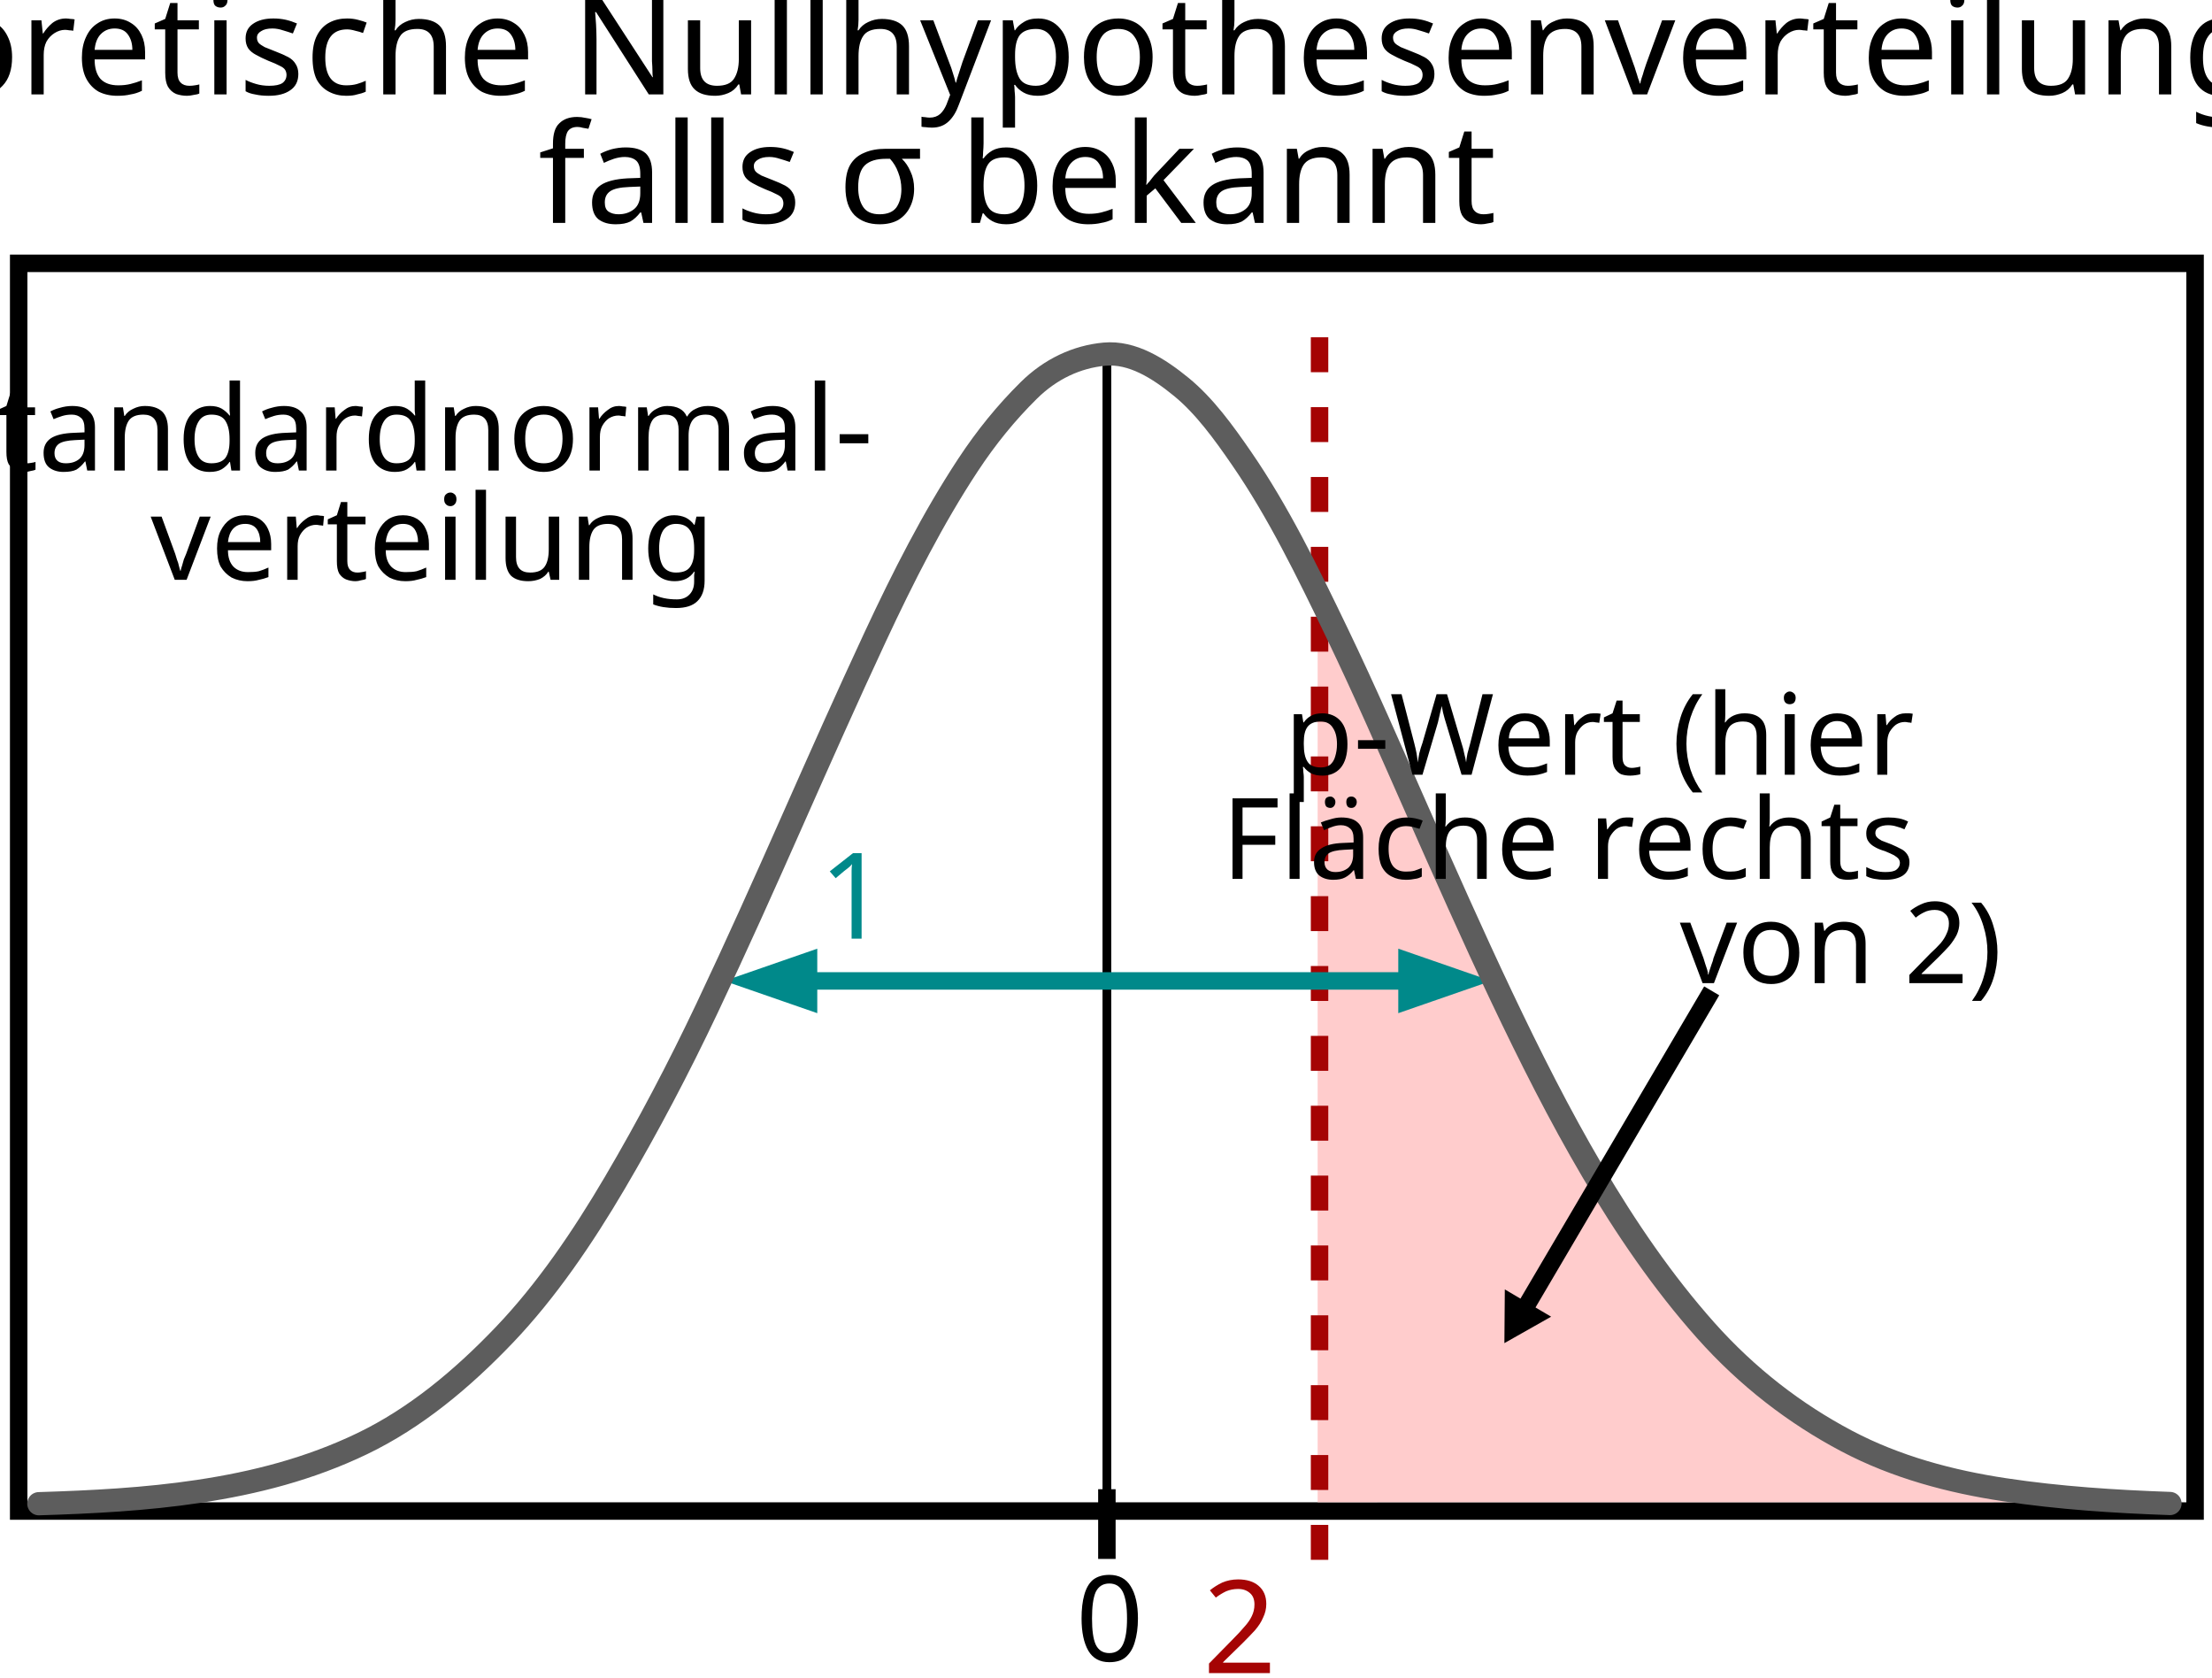
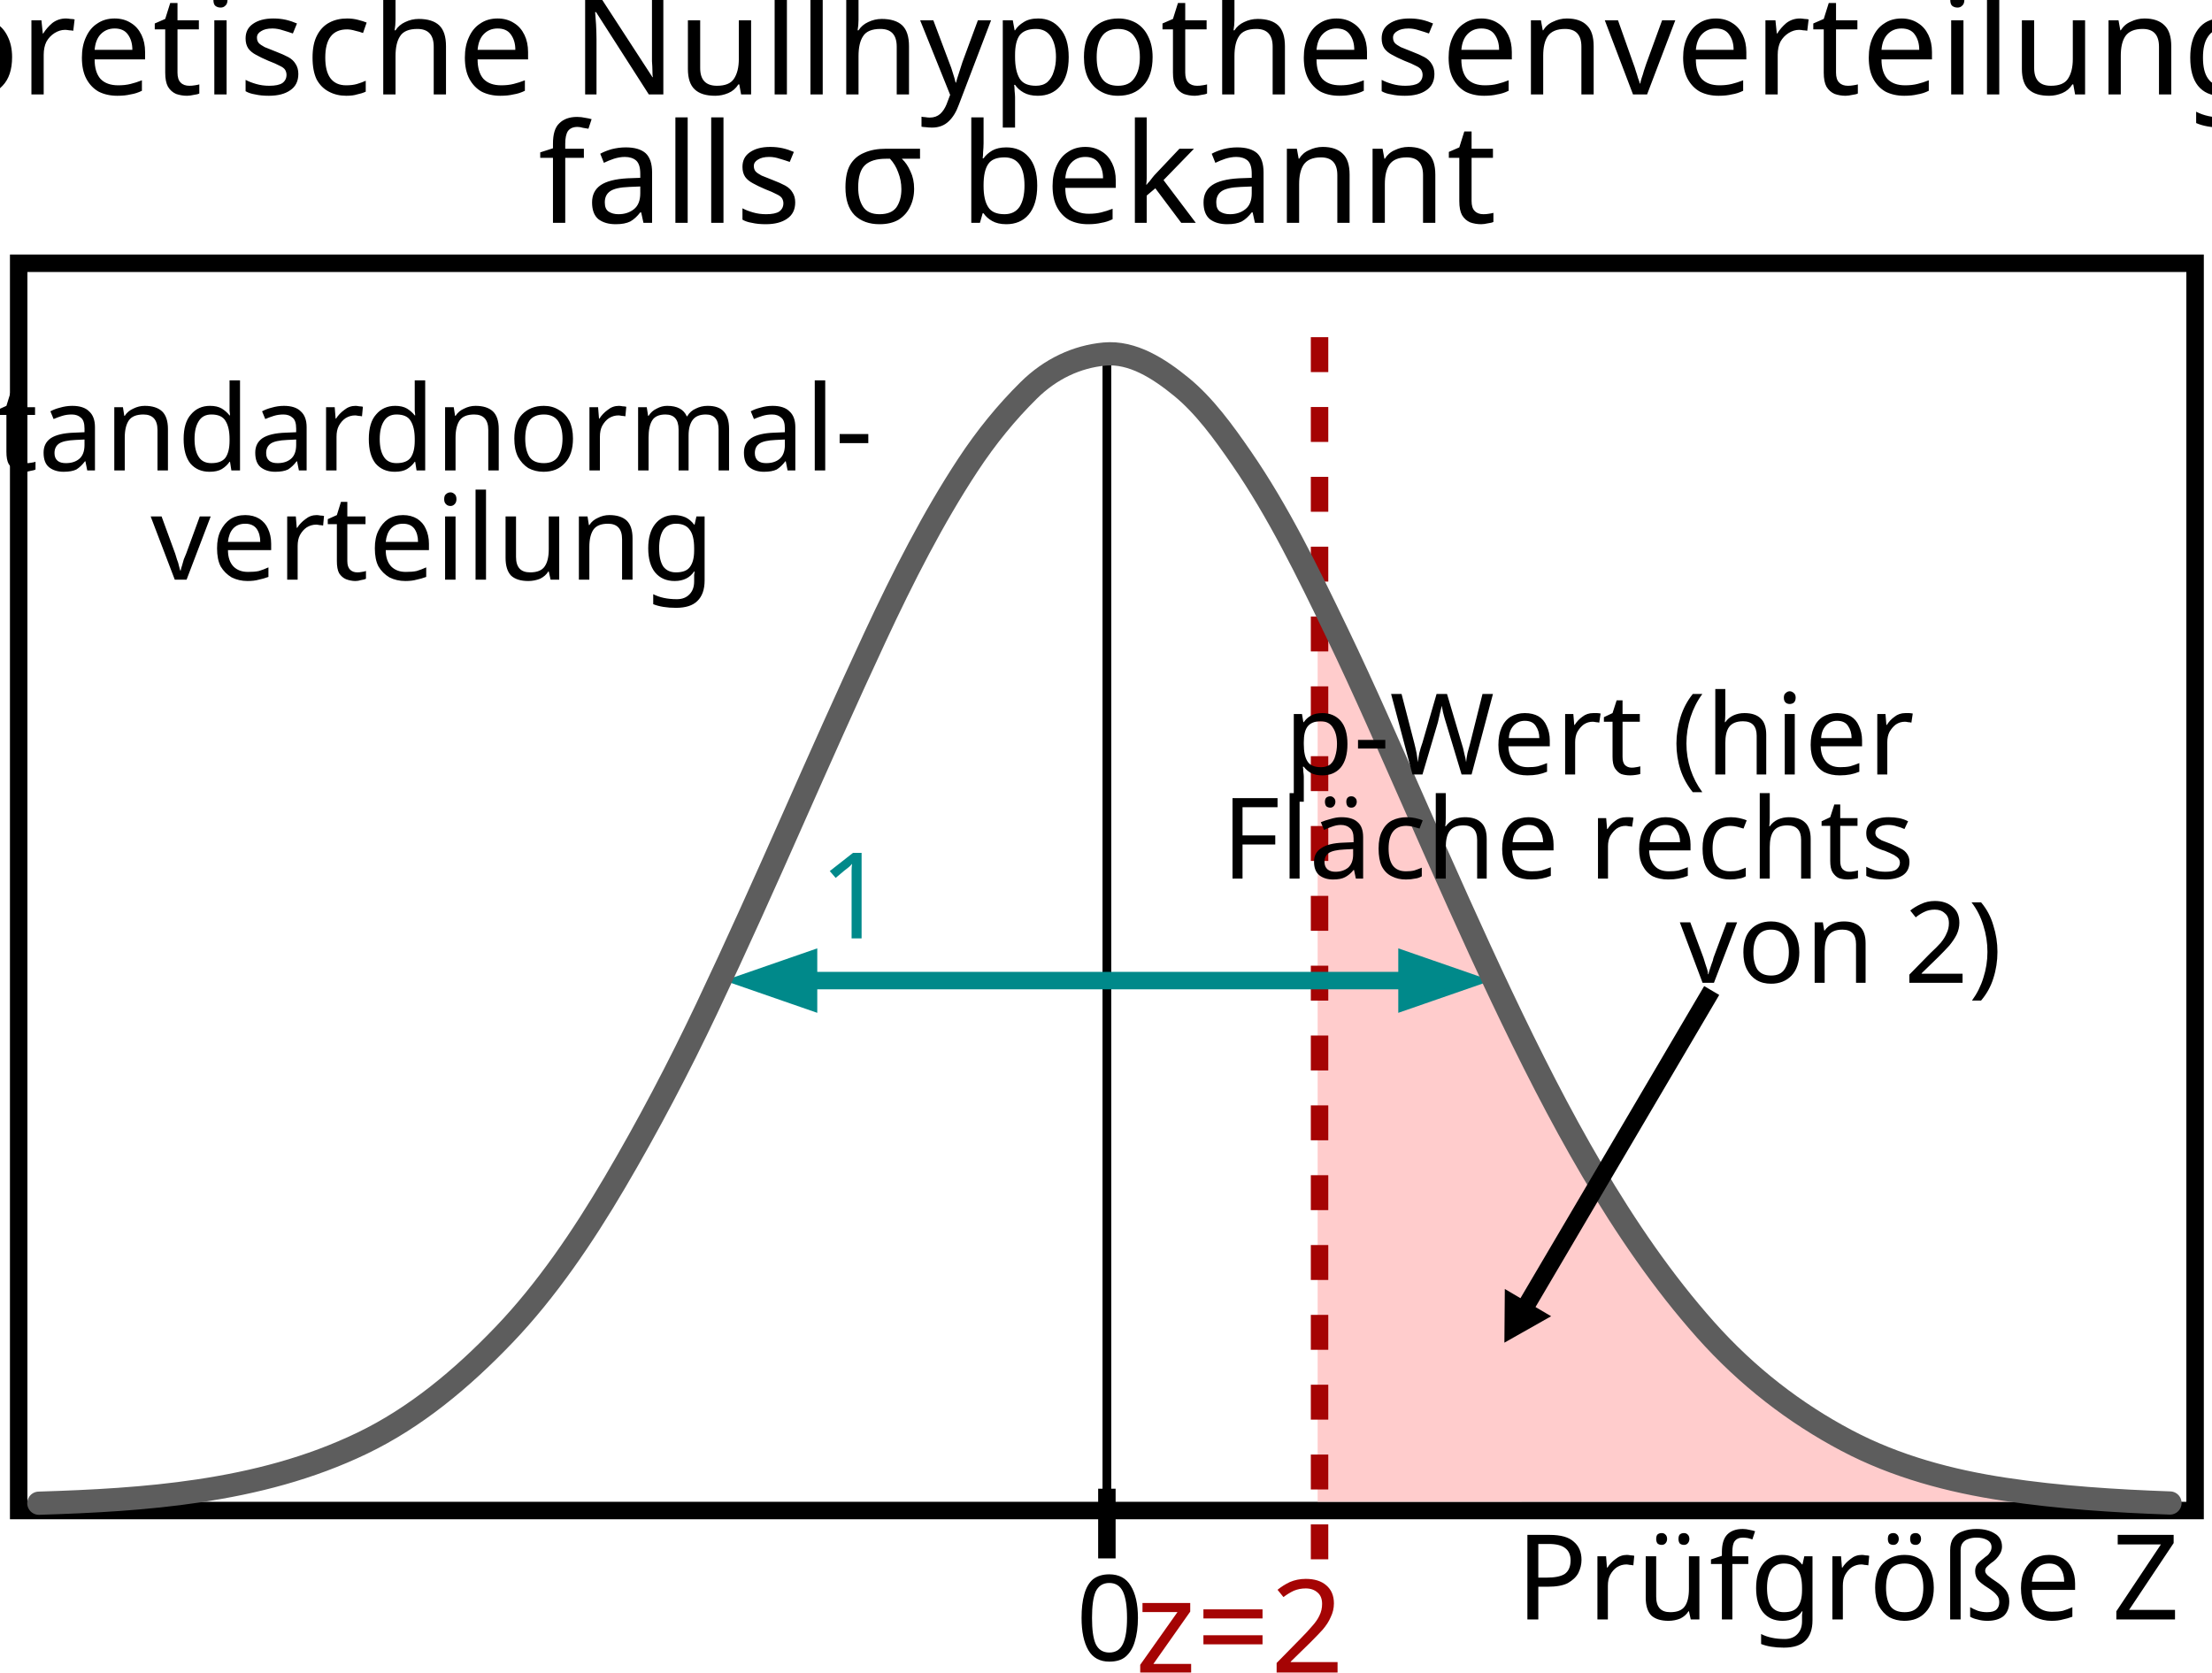
- <svg xmlns="http://www.w3.org/2000/svg" width="76.011mm" height="57.631mm" viewBox="0 0 76.011 57.631" version="1.1" id="svg1">
+ <svg xmlns="http://www.w3.org/2000/svg" width="76.011mm" height="57.479mm" viewBox="0 0 76.011 57.479" version="1.1" id="svg1">
  <defs id="defs1">
    <marker style="overflow:visible" id="Triangle" refX="0" refY="0" orient="auto-start-reverse" markerWidth="0.5" markerHeight="0.6" viewBox="0 0 1 1" preserveAspectRatio="xMidYMid">
      <path transform="scale(0.5)" style="fill:context-stroke;fill-rule:evenodd;stroke:context-stroke;stroke-width:1pt" d="M 5.77,0 -2.88,5 V -5 Z" id="path135" />
    </marker>
    <clipPath clipPathUnits="userSpaceOnUse" id="clipPath93">
      <path fill="none" stroke="#0071bc" stroke-width="0.198" stroke-linecap="round" stroke-linejoin="round" stroke-miterlimit="10" d="m 102.141,153.034 c 1.831,-0.057 3.669,-0.15 5.488,-0.423 1.926,-0.289 3.818,-0.77 5.632,-1.644 1.807,-0.871 3.404,-2.192 4.88,-3.737 1.435,-1.501 2.69,-3.345 3.794,-5.222 1.136,-1.931 2.19,-3.933 3.167,-5.996 1.007,-2.124 1.972,-4.278 2.929,-6.438 0.938,-2.118 1.877,-4.232 2.852,-6.323 0.953,-2.044 1.983,-4.074 3.189,-5.905 0.625,-0.948 1.313,-1.794 2.084,-2.556 0.75,-0.742 1.655,-1.16 2.602,-1.248 0.961,-0.089 1.872,0.496 2.647,1.13 0.792,0.649 1.452,1.561 2.064,2.45 1.263,1.83 2.278,3.917 3.272,5.979 0.963,1.999 1.853,4.053 2.756,6.094 0.951,2.15 1.902,4.3 2.905,6.414 0.973,2.051 1.992,4.076 3.123,5.998 1.16,1.972 2.431,3.826 3.89,5.467 1.435,1.612 3.073,2.869 4.849,3.807 1.709,0.903 3.584,1.395 5.422,1.672 1.889,0.285 3.785,0.406 5.687,0.474" id="path94" style="fill:#ffcccc;fill-opacity:1;stroke:#5d5d5d;stroke-width:0.798;stroke-dasharray:none;stroke-opacity:1" />
    </clipPath>
    <marker style="overflow:visible" id="marker55" refX="0" refY="0" orient="auto-start-reverse" markerWidth="1" markerHeight="0.6" viewBox="0 0 1 1" preserveAspectRatio="none">
      <path transform="scale(0.5)" style="fill:context-stroke;fill-rule:evenodd;stroke:context-stroke;stroke-width:1pt" d="M 5.77,0 -2.88,5 V -5 Z" id="path55" />
    </marker>
    <marker style="overflow:visible" id="marker56" refX="0" refY="0" orient="auto-start-reverse" markerWidth="1" markerHeight="0.6" viewBox="0 0 1 1" preserveAspectRatio="none">
      <path transform="scale(0.5)" style="fill:context-stroke;fill-rule:evenodd;stroke:context-stroke;stroke-width:1pt" d="M 5.77,0 -2.88,5 V -5 Z" id="path56" />
    </marker>
    <g id="g69-0">
      <symbol overflow="visible" id="symbol50-6">
        <path style="stroke:none" d="" id="path50-2" />
      </symbol>
      <symbol overflow="visible" id="symbol51-6">
        <path style="stroke:none" d="M 4.281,-5.578 V -5.875 H 0.688 v 0.297 z m 0,0" id="path51-1" />
      </symbol>
      <symbol overflow="visible" id="symbol52-8">
        <path style="stroke:none" d="" id="path52-7" />
      </symbol>
      <symbol overflow="visible" id="symbol53-9">
        <path style="stroke:none" d="M 4.828,-4.094 4,-6.078 c -0.031,-0.078 -0.047,-0.125 -0.047,-0.125 0,-0.062 0.156,-0.25 0.578,-0.297 0.109,-0.016 0.203,-0.016 0.203,-0.188 0,-0.125 -0.125,-0.125 -0.156,-0.125 -0.406,0 -0.828,0.031 -1.25,0.031 -0.25,0 -0.859,-0.031 -1.109,-0.031 -0.062,0 -0.188,0 -0.188,0.203 C 2.031,-6.5 2.141,-6.5 2.266,-6.5 c 0.594,0 0.656,0.094 0.75,0.312 l 1.172,2.781 -2.109,2.266 -0.125,0.109 C 1.469,-0.5 1,-0.344 0.484,-0.312 c -0.125,0.016 -0.219,0.016 -0.219,0.203 0,0.016 0,0.109 0.141,0.109 0.297,0 0.625,-0.031 0.922,-0.031 C 1.703,-0.031 2.094,0 2.453,0 2.516,0 2.625,0 2.625,-0.203 2.625,-0.297 2.531,-0.312 2.516,-0.312 c -0.094,0 -0.406,-0.031 -0.406,-0.312 0,-0.156 0.156,-0.312 0.266,-0.438 L 3.406,-2.141 4.297,-3.125 l 1,2.391 c 0.047,0.109 0.062,0.109 0.062,0.141 0,0.078 -0.203,0.25 -0.578,0.281 C 4.672,-0.297 4.578,-0.297 4.578,-0.125 4.578,0 4.688,0 4.719,0 5,0 5.703,-0.031 5.984,-0.031 6.234,-0.031 6.844,0 7.094,0 c 0.062,0 0.188,0 0.188,-0.188 0,-0.125 -0.109,-0.125 -0.188,-0.125 -0.656,0 -0.688,-0.031 -0.859,-0.438 C 5.859,-1.672 5.188,-3.234 4.953,-3.828 5.625,-4.531 6.672,-5.719 7,-5.984 7.281,-6.234 7.672,-6.469 8.266,-6.5 c 0.125,-0.016 0.219,-0.016 0.219,-0.203 0,0 0,-0.109 -0.125,-0.109 -0.297,0 -0.641,0.031 -0.938,0.031 -0.375,0 -0.75,-0.031 -1.109,-0.031 -0.062,0 -0.188,0 -0.188,0.203 0,0.062 0.047,0.094 0.109,0.109 0.094,0.016 0.406,0.031 0.406,0.312 0,0.141 -0.109,0.266 -0.188,0.359 z m 0,0" id="path53-2" />
      </symbol>
      <symbol overflow="visible" id="symbol54-0">
        <path style="stroke:none" d="" id="path54-2" />
      </symbol>
      <symbol overflow="visible" id="symbol59-3">
        <path style="stroke:none" d="m 5.734,-2.109 c 0,-0.609 -0.312,-0.969 -1.047,-0.969 -0.562,0 -0.938,0.297 -1.125,0.656 -0.141,-0.5 -0.516,-0.656 -1.016,-0.656 -0.578,0 -0.938,0.312 -1.141,0.688 v -0.688 L 0.375,-3 v 0.25 c 0.469,0 0.531,0.047 0.531,0.391 v 1.812 C 0.906,-0.25 0.828,-0.25 0.375,-0.25 V 0 C 0.391,0 0.875,-0.031 1.172,-0.031 1.422,-0.031 1.906,0 1.969,0 v -0.25 c -0.453,0 -0.516,0 -0.516,-0.297 V -1.812 c 0,-0.719 0.578,-1.062 1.031,-1.062 0.484,0 0.547,0.375 0.547,0.734 v 1.594 C 3.031,-0.25 2.969,-0.25 2.516,-0.25 V 0 C 2.531,0 3.016,-0.031 3.312,-0.031 3.562,-0.031 4.047,0 4.109,0 v -0.25 c -0.453,0 -0.516,0 -0.516,-0.297 V -1.812 c 0,-0.719 0.578,-1.062 1.031,-1.062 0.484,0 0.547,0.375 0.547,0.734 v 1.594 C 5.172,-0.25 5.109,-0.25 4.656,-0.25 V 0 c 0.016,0 0.5,-0.031 0.797,-0.031 C 5.703,-0.031 6.188,0 6.25,0 v -0.25 c -0.453,0 -0.516,0 -0.516,-0.297 z m 0,0" id="path59-7" />
      </symbol>
      <symbol overflow="visible" id="symbol61-5">
        <path style="stroke:none" d="m 3.062,-1.594 c 0.156,0 0.203,0 0.203,-0.141 0,-0.625 -0.344,-1.375 -1.391,-1.375 -0.906,0 -1.609,0.719 -1.609,1.578 0,0.891 0.781,1.594 1.703,1.594 0.938,0 1.297,-0.75 1.297,-0.906 0,-0.016 -0.016,-0.094 -0.125,-0.094 -0.094,0 -0.109,0.047 -0.125,0.109 -0.219,0.562 -0.75,0.672 -1,0.672 C 1.688,-0.156 1.375,-0.297 1.172,-0.562 0.906,-0.891 0.906,-1.312 0.906,-1.594 Z M 0.906,-1.766 C 0.984,-2.75 1.609,-2.906 1.875,-2.906 c 0.859,0 0.891,0.969 0.906,1.141 z m 0,0" id="path61-9" />
      </symbol>
      <symbol overflow="visible" id="symbol62-2">
        <path style="stroke:none" d="m 2.484,-4.766 v 0.25 C 2.953,-4.516 3,-4.453 3,-4.125 v 1.453 c -0.25,-0.25 -0.594,-0.406 -0.969,-0.406 -0.938,0 -1.703,0.703 -1.703,1.578 0,0.875 0.734,1.562 1.609,1.562 0.578,0 0.922,-0.297 1.031,-0.422 V 0.062 L 4.047,0 V -0.25 C 3.578,-0.25 3.531,-0.297 3.531,-0.641 V -4.844 Z m 0.484,4.031 C 2.797,-0.406 2.438,-0.125 1.984,-0.125 1.594,-0.125 1.312,-0.359 1.172,-0.562 1.031,-0.766 0.953,-1.047 0.953,-1.484 c 0,-0.172 0,-0.688 0.281,-1.016 0.281,-0.312 0.625,-0.375 0.828,-0.375 0.328,0 0.641,0.156 0.828,0.406 0.078,0.109 0.078,0.109 0.078,0.25 z m 0,0" id="path62-2" />
      </symbol>
      <symbol overflow="visible" id="symbol63-8">
        <path style="stroke:none" d="m 1.938,1.094 c -0.453,0 -0.516,0 -0.516,-0.297 v -1.125 C 1.453,-0.297 1.781,0.062 2.359,0.062 3.281,0.062 4.062,-0.625 4.062,-1.5 c 0,-0.859 -0.703,-1.578 -1.594,-1.578 -0.391,0 -0.797,0.156 -1.078,0.438 v -0.438 L 0.344,-3 v 0.25 c 0.484,0 0.516,0.047 0.516,0.328 v 3.219 c 0,0.297 -0.062,0.297 -0.516,0.297 v 0.266 c 0.016,0 0.5,-0.031 0.797,-0.031 0.25,0 0.734,0.016 0.797,0.031 z M 1.422,-2.328 C 1.625,-2.672 2.031,-2.844 2.391,-2.844 c 0.594,0 1.047,0.609 1.047,1.344 0,0.797 -0.531,1.375 -1.109,1.375 -0.625,0 -0.891,-0.531 -0.906,-0.578 z m 0,0" id="path63-9" />
      </symbol>
      <symbol overflow="visible" id="symbol64-7">
        <path style="stroke:none" d="m 2.641,-2.922 c 0,-0.125 0,-0.188 -0.094,-0.188 -0.031,0 -0.047,0 -0.141,0.078 -0.016,0.016 -0.078,0.078 -0.125,0.109 -0.219,-0.141 -0.469,-0.188 -0.734,-0.188 -1,0 -1.234,0.531 -1.234,0.875 0,0.219 0.094,0.406 0.266,0.547 0.266,0.219 0.531,0.266 0.969,0.344 0.344,0.062 0.906,0.156 0.906,0.625 0,0.266 -0.188,0.594 -0.859,0.594 -0.672,0 -0.906,-0.438 -1.031,-0.906 -0.031,-0.094 -0.031,-0.125 -0.125,-0.125 -0.125,0 -0.125,0.047 -0.125,0.188 v 0.859 C 0.312,0 0.312,0.062 0.406,0.062 0.469,0.062 0.609,-0.078 0.75,-0.234 1.047,0.062 1.422,0.062 1.594,0.062 c 0.906,0 1.25,-0.484 1.25,-0.969 0,-0.266 -0.125,-0.484 -0.312,-0.641 -0.266,-0.25 -0.578,-0.312 -0.828,-0.344 -0.547,-0.109 -1,-0.188 -1,-0.562 0,-0.219 0.188,-0.484 0.844,-0.484 0.812,0 0.844,0.562 0.859,0.766 0,0.078 0.094,0.078 0.109,0.078 0.125,0 0.125,-0.047 0.125,-0.188 z m 0,0" id="path64-3" />
      </symbol>
      <symbol overflow="visible" id="symbol65-6">
        <path style="stroke:none" d="M 3.297,-2.328 C 3.484,-2.75 3.844,-2.75 3.953,-2.75 V -3 c -0.188,0.016 -0.328,0.031 -0.531,0.031 -0.188,0 -0.438,-0.016 -0.625,-0.031 v 0.25 c 0.234,0.016 0.281,0.156 0.281,0.266 0,0.078 -0.031,0.141 -0.062,0.219 L 2.25,-0.625 1.391,-2.453 C 1.359,-2.5 1.344,-2.547 1.344,-2.594 1.344,-2.75 1.578,-2.75 1.703,-2.75 V -3 C 1.594,-3 1.094,-2.969 0.906,-2.969 0.688,-2.969 0.422,-2.984 0.219,-3 v 0.25 c 0.391,0 0.469,0.016 0.562,0.234 L 1.953,0 c -0.062,0.141 -0.125,0.266 -0.188,0.406 -0.156,0.344 -0.375,0.812 -0.859,0.812 -0.172,0 -0.219,-0.031 -0.297,-0.078 0.016,0 0.203,-0.062 0.203,-0.297 0,-0.172 -0.125,-0.297 -0.297,-0.297 -0.188,0 -0.312,0.125 -0.312,0.297 0,0.328 0.328,0.578 0.703,0.578 0.594,0 0.938,-0.625 1.031,-0.828 z m 0,0" id="path65-1" />
      </symbol>
      <symbol overflow="visible" id="symbol66-2">
        <path style="stroke:none" d="m 2.703,-2.781 c -0.125,0.062 -0.188,0.172 -0.188,0.312 0,0.188 0.125,0.328 0.328,0.328 0.188,0 0.328,-0.125 0.328,-0.344 0,-0.625 -0.969,-0.625 -1.156,-0.625 -1.047,0 -1.688,0.797 -1.688,1.609 0,0.875 0.734,1.562 1.656,1.562 1.031,0 1.281,-0.812 1.281,-0.906 0,-0.078 -0.094,-0.078 -0.125,-0.078 -0.094,0 -0.094,0.016 -0.125,0.125 C 2.859,-0.375 2.484,-0.156 2.062,-0.156 c -0.484,0 -1.109,-0.359 -1.109,-1.359 0,-0.875 0.438,-1.375 1.078,-1.375 0.094,0 0.422,0 0.672,0.109 z m 0,0" id="path66-9" />
      </symbol>
      <symbol overflow="visible" id="symbol67-3">
        <path style="stroke:none" d="m 3.594,-2.109 c 0,-0.609 -0.297,-0.969 -1.047,-0.969 -0.625,0 -0.969,0.375 -1.125,0.641 V -4.844 L 0.375,-4.766 v 0.25 c 0.469,0 0.531,0.062 0.531,0.391 v 3.578 C 0.906,-0.25 0.828,-0.25 0.375,-0.25 V 0 C 0.391,0 0.875,-0.031 1.172,-0.031 1.422,-0.031 1.906,0 1.969,0 v -0.25 c -0.453,0 -0.516,0 -0.516,-0.297 V -1.812 c 0,-0.719 0.578,-1.062 1.031,-1.062 0.484,0 0.547,0.375 0.547,0.734 v 1.594 C 3.031,-0.25 2.969,-0.25 2.516,-0.25 V 0 C 2.531,0 3.016,-0.031 3.312,-0.031 3.562,-0.031 4.047,0 4.109,0 v -0.25 c -0.453,0 -0.516,0 -0.516,-0.297 z m 0,0" id="path67-1" />
      </symbol>
      <symbol overflow="visible" id="symbol68-9">
        <path style="stroke:none" d="" id="path68-4" />
      </symbol>
      <symbol overflow="visible" id="symbol69-7">
        <path style="stroke:none" d="m 6.562,-2.297 c 0.172,0 0.359,0 0.359,-0.203 0,-0.188 -0.188,-0.188 -0.359,-0.188 H 1.172 c -0.172,0 -0.344,0 -0.344,0.188 0,0.203 0.172,0.203 0.344,0.203 z m 0,0" id="path69-8" />
      </symbol>
    </g>
  </defs>
-   <g id="layer1" transform="translate(8.65393, -103.756)">
+   <g id="layer1" transform="translate(8.653932,-103.7556)">
    <rect style="fill:none;stroke:#000000;stroke-width:0.6;stroke-dasharray:none;stroke-opacity:1" id="rect57-6" width="74.788" height="42.864" x="-8.012" y="112.803" />
    <path style="fill:none;stroke:#000000;stroke-width:0.6;stroke-dasharray:none;stroke-opacity:1" d="m 29.382,154.917 v 2.395" id="path58-2" />
    <text xml:space="preserve" style="font-size:4.769px;line-height:90%;font-family:sans-serif;text-decoration-color:#000000;fill:#000000;stroke-width:0.265;-inkscape-stroke:none;stop-color:#000000" x="29.403" y="107" id="text44-9">
      <tspan id="tspan44-1" style="font-style:normal;font-variant:normal;font-weight:normal;font-stretch:normal;font-size:4.769px;font-family:Calibri;-inkscape-font-specification:Calibri;text-align:center;text-anchor:middle;stroke-width:0.265" x="29.403" y="107">Theoretische Nullhypothesenverteilung</tspan>
      <tspan style="font-style:normal;font-variant:normal;font-weight:normal;font-stretch:normal;font-size:4.769px;font-family:Calibri;-inkscape-font-specification:Calibri;text-align:center;text-anchor:middle;stroke-width:0.265" x="29.403" y="111.415" id="tspan107">falls σ bekannt</tspan>
    </text>
    <text xml:space="preserve" style="font-size:4.074px;line-height:90%;font-family:sans-serif;text-decoration-color:#000000;fill:#000000;stroke-width:0.265;-inkscape-stroke:none;stop-color:#000000" x="28.308" y="160.814" id="text45-2">
      <tspan id="tspan45-7" style="stroke-width:0.265" x="28.308" y="160.814">0</tspan>
    </text>
    <path style="fill:none;stroke:#000000;stroke-width:0.3;stroke-dasharray:none;stroke-dashoffset:0;stroke-opacity:1" d="m 29.382,115.645 v 39.527" id="path46-0" />
    <text xml:space="preserve" style="font-size:4.056px;line-height:90%;font-family:sans-serif;text-decoration-color:#000000;fill:#000000;stroke-width:0.265;-inkscape-stroke:none;stop-color:#000000" x="8.848" y="119.921" id="text95">
      <tspan style="font-style:normal;font-variant:normal;font-weight:normal;font-stretch:normal;font-size:4.056px;font-family:Calibri;-inkscape-font-specification:Calibri;text-align:center;text-anchor:middle;stroke-width:0.265" x="8.848" y="119.921" id="tspan96">Standardnormal-</tspan>
      <tspan style="font-style:normal;font-variant:normal;font-weight:normal;font-stretch:normal;font-size:4.056px;font-family:Calibri;-inkscape-font-specification:Calibri;text-align:center;text-anchor:middle;stroke-width:0.265" x="8.848" y="123.676" id="tspan97">verteilung</tspan>
    </text>
    <rect style="fill:#ffcccc;fill-opacity:1;stroke:none;stroke-width:0.3;stroke-dasharray:none;stroke-opacity:1" id="rect19" width="50.693" height="50.536" x="146.185" y="113.45" clip-path="url(#clipPath93)" transform="translate(-109.5608,2.333849)" />
    <path style="fill:none;stroke:#a50404;stroke-width:0.6;stroke-dasharray:1.2, 1.2;stroke-dashoffset:0;stroke-opacity:1" d="m 36.69,115.343 v 42.351" id="path20" />
    <path style="fill:none;stroke:#00898a;stroke-width:0.6;stroke-dasharray:none;stroke-opacity:1;marker-start:url(#marker55);marker-end:url(#marker56)" d="M 40.459,137.455 H 18.366" id="path57" />
    <path fill="none" stroke="#0071bc" stroke-width="0.198" stroke-linecap="round" stroke-linejoin="round" stroke-miterlimit="10" d="m -7.319,155.415 c 1.831,-0.057 3.669,-0.15 5.488,-0.423 1.926,-0.289 3.818,-0.77 5.632,-1.644 1.807,-0.871 3.404,-2.192 4.88,-3.737 1.435,-1.501 2.69,-3.345 3.794,-5.222 1.136,-1.931 2.19,-3.933 3.167,-5.996 1.007,-2.124 1.972,-4.278 2.929,-6.438 0.938,-2.118 1.877,-4.232 2.852,-6.323 0.953,-2.044 1.983,-4.074 3.189,-5.905 0.625,-0.948 1.313,-1.794 2.084,-2.556 0.75,-0.742 1.655,-1.16 2.602,-1.248 0.961,-0.089 1.872,0.496 2.647,1.13 0.792,0.649 1.452,1.561 2.064,2.45 1.263,1.83 2.278,3.917 3.272,5.979 0.963,1.999 1.853,4.053 2.756,6.094 0.951,2.15 1.902,4.3 2.905,6.414 0.973,2.051 1.992,4.076 3.123,5.998 1.16,1.972 2.431,3.826 3.89,5.467 1.435,1.612 3.073,2.869 4.849,3.807 1.709,0.903 3.584,1.395 5.422,1.672 1.889,0.285 3.785,0.406 5.687,0.474" id="path60-6" style="fill:none;fill-opacity:1;stroke:#5d5d5d;stroke-width:0.798;stroke-dasharray:none;stroke-opacity:1" />
    <path style="fill:none;stroke:#000000;stroke-width:0.6;stroke-dasharray:none;stroke-opacity:1;marker-end:url(#Triangle)" d="m 50.165,137.796 -6.583,11.184" id="path4" />
    <text xml:space="preserve" style="font-size:4.104px;line-height:90%;font-family:sans-serif;text-decoration-color:#000000;fill:#000000;stroke-width:0.265;-inkscape-stroke:none;stop-color:#000000" x="23.344" y="136.002" id="text104">
      <tspan style="font-style:normal;font-variant:normal;font-weight:normal;font-stretch:normal;font-size:4.104px;font-family:Calibri;-inkscape-font-specification:Calibri;text-align:center;text-anchor:middle;fill:#00898a;fill-opacity:1;stroke-width:0.265" x="23.344" y="136.002" id="tspan105">1</tspan>
    </text>
-     <text xml:space="preserve" style="font-size:4.452px;line-height:90%;font-family:sans-serif;text-decoration-color:#000000;fill:#a50404;stroke-width:0.265;-inkscape-stroke:none;stop-color:#000000;fill-opacity:1" x="36.84" y="161.234" id="text1">
-       <tspan style="font-style:normal;font-variant:normal;font-weight:normal;font-stretch:normal;font-size:4.452px;font-family:Calibri;-inkscape-font-specification:Calibri;text-align:center;text-anchor:middle;fill:#a50404;fill-opacity:1;stroke-width:0.265" x="36.84" y="161.234" id="tspan1">2</tspan>
+     <text xml:space="preserve" style="font-size:4.452px;line-height:90%;font-family:sans-serif;text-decoration-color:#000000;fill:#a50404;fill-opacity:1;stroke-width:0.265;-inkscape-stroke:none;stop-color:#000000" x="36.84" y="161.234" id="text1">
+       <tspan style="font-style:normal;font-variant:normal;font-weight:normal;font-stretch:normal;font-size:4.452px;font-family:Calibri;-inkscape-font-specification:Calibri;text-align:center;text-anchor:middle;fill:#a50404;fill-opacity:1;stroke-width:0.265" x="36.84" y="161.234" id="tspan1">z=2</tspan>
    </text>
    <text xml:space="preserve" style="font-size:3.867px;line-height:90%;font-family:sans-serif;text-decoration-color:#000000;fill:#000000;stroke-width:0.265;-inkscape-stroke:none;stop-color:#000000" x="65.172" y="130.372" id="text4">
      <tspan style="font-style:normal;font-variant:normal;font-weight:normal;font-stretch:normal;font-size:3.867px;font-family:Calibri;-inkscape-font-specification:Calibri;text-align:end;text-anchor:end;stroke-width:0.265" x="65.172" y="130.372" id="tspan33">p-Wert (hier </tspan>
      <tspan style="font-style:normal;font-variant:normal;font-weight:normal;font-stretch:normal;font-size:3.867px;font-family:Calibri;-inkscape-font-specification:Calibri;text-align:end;text-anchor:end;stroke-width:0.265" x="65.172" y="133.952" id="tspan35">Fläche rechts </tspan>
      <tspan style="font-style:normal;font-variant:normal;font-weight:normal;font-stretch:normal;font-size:3.867px;font-family:Calibri;-inkscape-font-specification:Calibri;text-align:end;text-anchor:end;stroke-width:0.265" x="65.172" y="137.532" id="tspan37">von 2)</tspan>
    </text>
+     <text xml:space="preserve" style="font-size:4.056px;line-height:90%;font-family:sans-serif;text-decoration-color:#000000;fill:#000000;stroke-width:0.265;-inkscape-stroke:none;stop-color:#000000" x="57.474" y="159.41" id="text3">
+       <tspan style="font-style:normal;font-variant:normal;font-weight:normal;font-stretch:normal;font-size:4.056px;font-family:Calibri;-inkscape-font-specification:Calibri;text-align:center;text-anchor:middle;stroke-width:0.265" x="57.474" y="159.41" id="tspan3">Prüfgröße Z</tspan>
+     </text>
  </g>
</svg>
